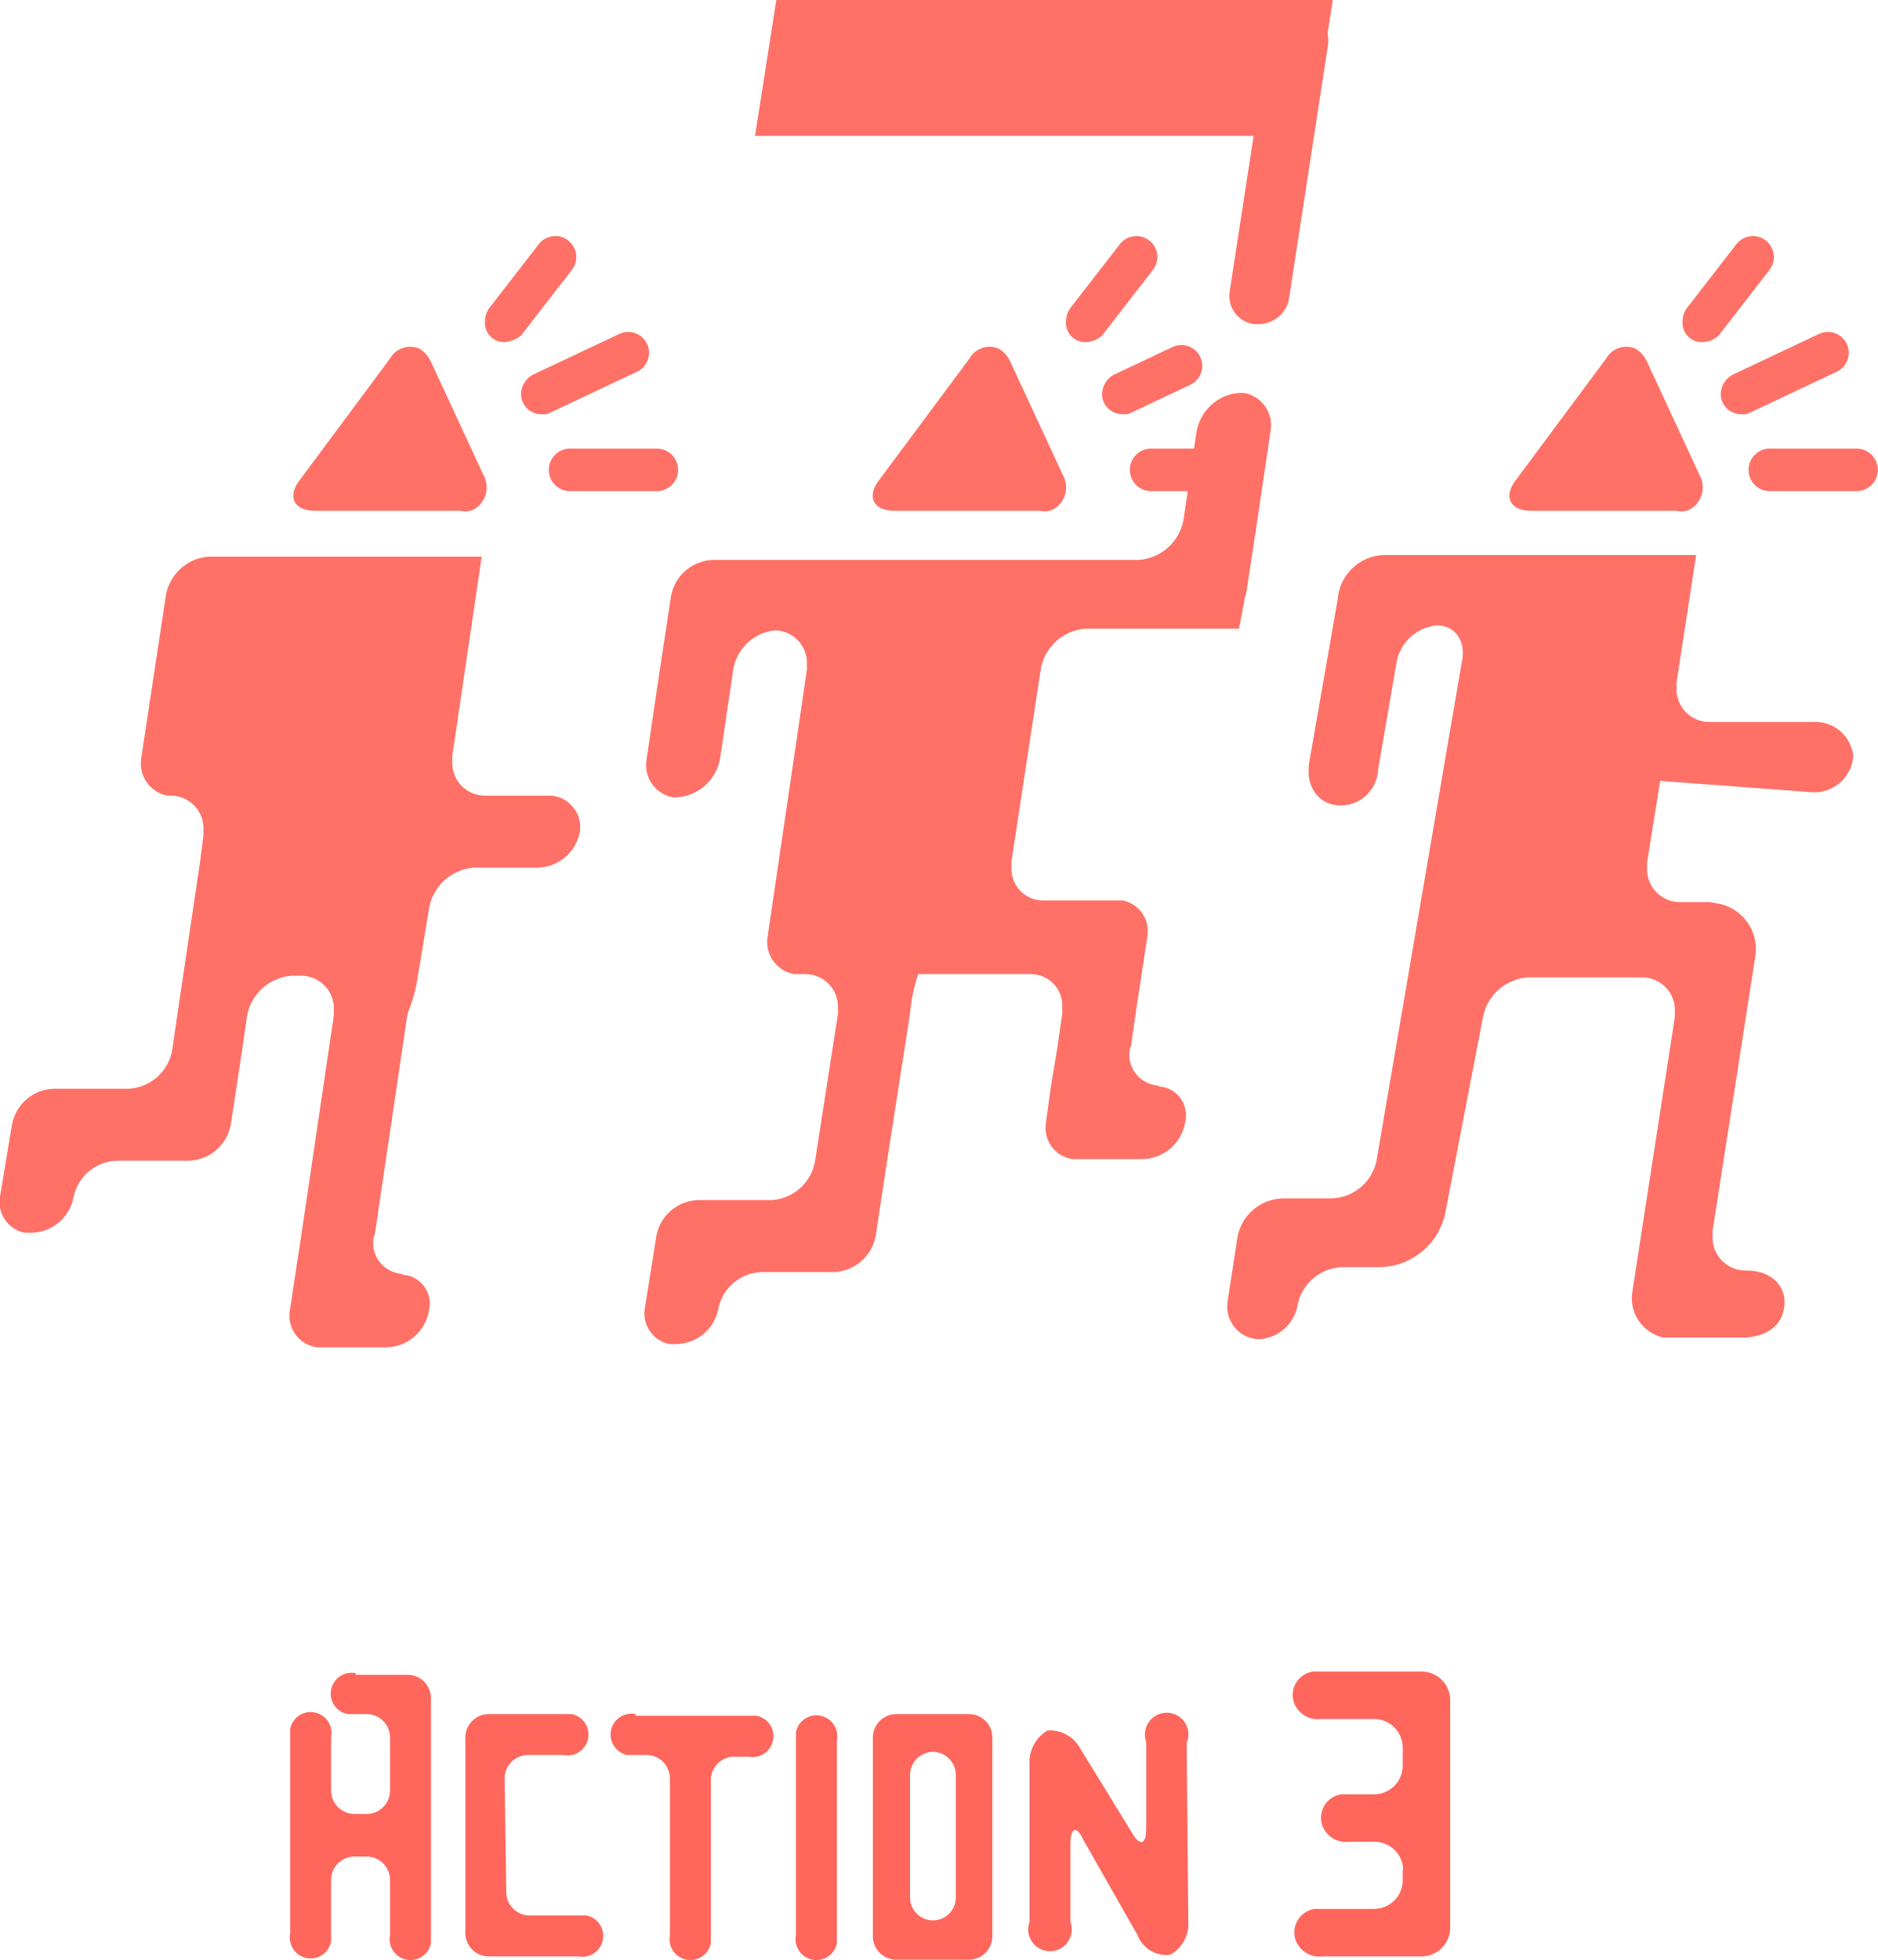
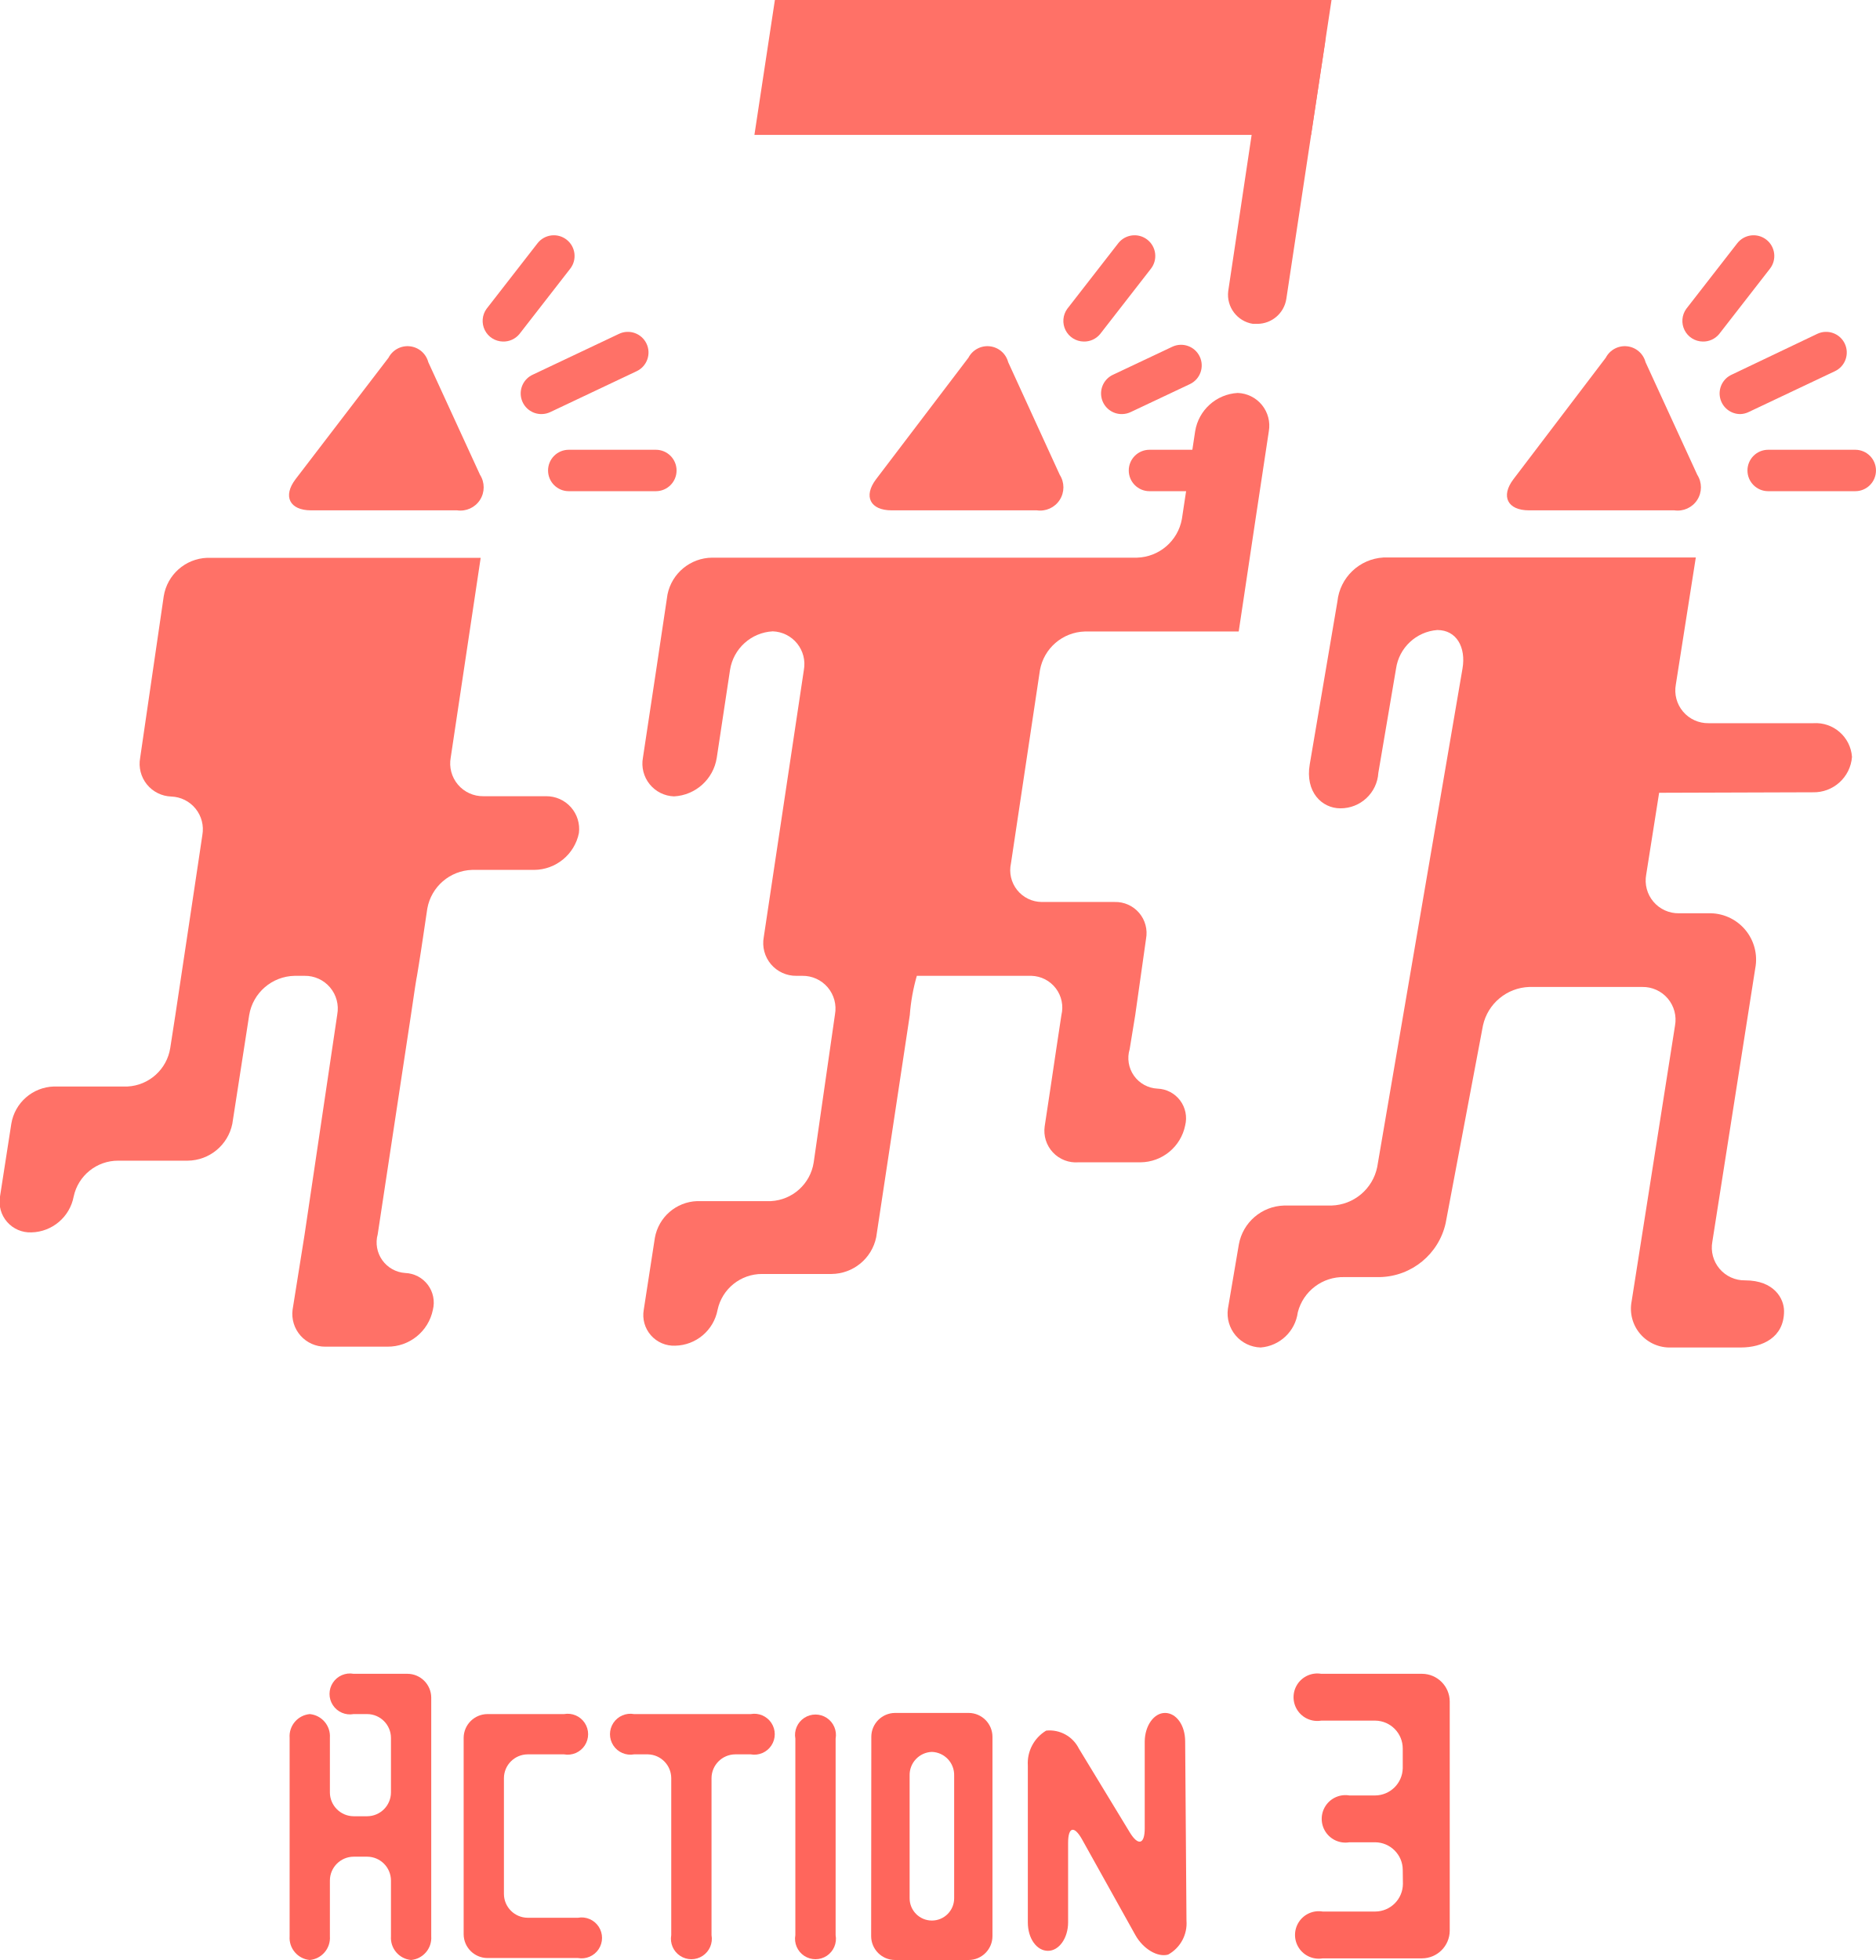
- <svg xmlns="http://www.w3.org/2000/svg" viewBox="0 0 114.73 119.72">
+ <svg xmlns="http://www.w3.org/2000/svg" viewBox="0 0 114.56 119.71">
  <defs>
-     <style>.cls-1{fill:#ff7167;}.cls-2{fill:none;}.cls-3{fill:#ff665c;}</style>
+     <style>.cls-1{fill:#ff7167;}.cls-2{fill:#ff665c;}</style>
  </defs>
  <g id="圖層_2" data-name="圖層 2">
-     <g id="圖層_1-2" data-name="圖層 1">
-       <path class="cls-1" d="M110.83,48.4a2.4,2.4,0,0,0,2.4-2.2,2.32,2.32,0,0,0-2.4-2.1h-6.4a2,2,0,0,1-2-2v-.4l1.2-7.8H84.53a2.92,2.92,0,0,0-2.8,2.7L80,46.5c-.3,1.7.7,2.7,1.9,2.7a2.3,2.3,0,0,0,2.3-2.2l1.1-6.4a2.76,2.76,0,0,1,2.5-2.4c1.2,0,1.8,1.1,1.5,2.3l-5.2,30.4a2.89,2.89,0,0,1-2.8,2.3h-2.9a2.88,2.88,0,0,0-2.8,2.4L75,79.5a2,2,0,0,0,1.8,2.3H77a2.55,2.55,0,0,0,2.3-2.2,2.88,2.88,0,0,1,2.8-2.2h2.2a4.16,4.16,0,0,0,4-3.3L90.63,62a3,3,0,0,1,2.8-2.3h6.9a2,2,0,0,1,2,2v.4l-2.6,16.8a2.46,2.46,0,0,0,1.9,2.8h4.8c1.3,0,2.6-.6,2.6-2.2,0-.8-.6-1.9-2.4-1.9h0a2,2,0,0,1-2-2v-.4l2.6-16.7a2.83,2.83,0,0,0-2.2-3.3c-.2,0-.4-.1-.6-.1h-1.8a2,2,0,0,1-2-2v-.4l.8-5,9.4.7Z" />
-       <path class="cls-1" d="M98.13,21.9a1.41,1.41,0,0,1,1.8-.6,1.78,1.78,0,0,1,.7.8l3.2,6.9a1.55,1.55,0,0,1-.4,2,1.16,1.16,0,0,1-1,.2h-8.9c-1.3,0-1.7-.9-.9-1.9Z" />
-       <path class="cls-1" d="M104,20.9a1.18,1.18,0,0,1-1.2-1.3,1.45,1.45,0,0,1,.2-.7l3.1-4a1.28,1.28,0,0,1,2,1.6l-3.1,4A1.53,1.53,0,0,1,104,20.9Z" />
-       <path class="cls-1" d="M106.43,25.3a1.24,1.24,0,0,1-1.3-1.2,1.39,1.39,0,0,1,.7-1.2l5.3-2.5a1.27,1.27,0,1,1,1.1,2.3l-5.3,2.5A.75.75,0,0,1,106.43,25.3Z" />
-       <path class="cls-1" d="M113.43,30h-5.3a1.3,1.3,0,0,1,0-2.6h5.3a1.3,1.3,0,0,1,0,2.6Z" />
-       <path class="cls-1" d="M30.83,20.9a1.18,1.18,0,0,1-1.2-1.3,1.45,1.45,0,0,1,.2-.7l3.1-4a1.28,1.28,0,0,1,2,1.6l-3.1,4A1.78,1.78,0,0,1,30.83,20.9Z" />
-       <path class="cls-1" d="M33.13,25.3a1.24,1.24,0,0,1-1.3-1.2,1.39,1.39,0,0,1,.7-1.2l5.3-2.5a1.27,1.27,0,1,1,1.1,2.3l-5.3,2.5A.75.75,0,0,1,33.13,25.3Z" />
-       <path class="cls-1" d="M40.13,30h-5.3a1.3,1.3,0,0,1,0-2.6h5.3a1.3,1.3,0,1,1,0,2.6Z" />
-       <path class="cls-1" d="M23.83,21.9a1.41,1.41,0,0,1,1.8-.6,1.78,1.78,0,0,1,.7.8l3.2,6.9a1.55,1.55,0,0,1-.4,2,1.16,1.16,0,0,1-1,.2h-8.9c-1.3,0-1.7-.9-.9-1.9Z" />
-       <path class="cls-1" d="M25.53,59.6s.2-1.1.4-2.4l.3-1.8a3,3,0,0,1,2.7-2.4h3.8a2.69,2.69,0,0,0,2.7-2.2,1.94,1.94,0,0,0-1.7-2.2h-4.1a2,2,0,0,1-2-2v-.4L29.43,34H12.73a2.87,2.87,0,0,0-2.6,2.4l-1.5,9.9a2,2,0,0,0,1.6,2.3h.3a2,2,0,0,1,1.9,2.1V51l-.2,1.6-.7,4.7-.7,4.7-.3,2.1a2.87,2.87,0,0,1-2.6,2.4H3.33a2.68,2.68,0,0,0-2.6,2.2L0,73.1a1.91,1.91,0,0,0,1.5,2.2h.4a2.67,2.67,0,0,0,2.6-2.2,2.77,2.77,0,0,1,2.7-2.2h4.2a2.69,2.69,0,0,0,2.7-2.2l.7-4.6.3-2.1a3,3,0,0,1,2.7-2.4h.6a2,2,0,0,1,2,2V62l-2,13.5-.7,4.6a1.94,1.94,0,0,0,1.7,2.2h4.1a2.69,2.69,0,0,0,2.7-2.2,1.78,1.78,0,0,0-1.3-2.2.76.76,0,0,1-.4-.1,1.88,1.88,0,0,1-1.7-2,.76.76,0,0,1,.1-.4l2-13.5A8.74,8.74,0,0,0,25.53,59.6Z" />
-       <path class="cls-1" d="M66.33,20.9a1.18,1.18,0,0,1-1.2-1.3,1.45,1.45,0,0,1,.2-.7l3.1-4a1.28,1.28,0,1,1,2,1.6l-3.1,4A1.53,1.53,0,0,1,66.33,20.9Z" />
-       <path class="cls-1" d="M68.63,25.3a1.24,1.24,0,0,1-1.3-1.2,1.39,1.39,0,0,1,.7-1.2l3.6-1.7a1.27,1.27,0,0,1,1.1,2.3l-3.6,1.7A.75.75,0,0,1,68.63,25.3Z" />
-       <path class="cls-1" d="M75.63,30h-5.3a1.3,1.3,0,0,1,0-2.6h5.3a1.18,1.18,0,0,1,1.2,1.3,1.13,1.13,0,0,1-1.2,1.3Z" />
-       <path class="cls-1" d="M59.23,21.9a1.41,1.41,0,0,1,1.8-.6,1.78,1.78,0,0,1,.7.8l3.2,6.9a1.55,1.55,0,0,1-.4,2,1.16,1.16,0,0,1-1,.2h-8.9c-1.3,0-1.7-.9-.9-1.9Z" />
-       <path class="cls-1" d="M76.13,36.3l.7-4.6.8-5.4A2,2,0,0,0,76,24h-.3a2.87,2.87,0,0,0-2.6,2.4l-.8,5.4a3,3,0,0,1-2.7,2.4H43.73A2.69,2.69,0,0,0,41,36.4l-.7,4.6-.8,5.4a2,2,0,0,0,1.6,2.3h.3A2.87,2.87,0,0,0,44,46.3l.8-5.4a2.87,2.87,0,0,1,2.6-2.4,2,2,0,0,1,1.9,2.1v.3l-2.4,16.3a2,2,0,0,0,1.6,2.3h.7a2,2,0,0,1,2,2v.4l-1.4,9a2.87,2.87,0,0,1-2.6,2.4h-4.5a2.68,2.68,0,0,0-2.6,2.2l-.7,4.4a1.91,1.91,0,0,0,1.5,2.2h.4a2.67,2.67,0,0,0,2.6-2.2,2.77,2.77,0,0,1,2.7-2.2h4.2a2.69,2.69,0,0,0,2.7-2.2l.7-4.6,1.4-9a10.26,10.26,0,0,1,.5-2.4H63a1.92,1.92,0,0,1,1.9,2v.4l-.3,2.1-.4,2.4-.3,2.2a1.93,1.93,0,0,0,1.6,2.2h4.2a2.69,2.69,0,0,0,2.7-2.2,1.78,1.78,0,0,0-1.3-2.2.76.76,0,0,1-.4-.1,1.88,1.88,0,0,1-1.7-2,.76.76,0,0,1,.1-.4l.3-2.1.7-4.6a1.91,1.91,0,0,0-1.5-2.2h-4.9a1.92,1.92,0,0,1-1.9-2v-.4l1.8-11.8a3,3,0,0,1,2.7-2.4h9.4l.4-2.1Z" />
-       <line class="cls-2" x1="76.93" y1="18" x2="79.23" y2="2.4" />
-       <path class="cls-1" d="M76.93,19.8h-.3a1.73,1.73,0,0,1-1.5-2l2.4-15.6A1.76,1.76,0,0,1,79.63.7a1.81,1.81,0,0,1,1.5,2.1h0l-2.4,15.6A1.92,1.92,0,0,1,76.93,19.8Z" />
-       <polygon class="cls-1" points="80.13 8.3 46.13 8.3 47.43 0 81.43 0 80.13 8.3" />
-       <path class="cls-3" d="M30.83,108.6a1.43,1.43,0,0,1,1.4-1.4h2.2a1.27,1.27,0,1,0,.5-2.5h-5.1a1.43,1.43,0,0,0-1.4,1.4v12a1.43,1.43,0,0,0,1.4,1.4h5.5a1.27,1.27,0,1,0,.5-2.5h-3.5a1.43,1.43,0,0,1-1.4-1.4l-.1-7Z" />
-       <path class="cls-3" d="M53.33,118.3a1.43,1.43,0,0,0,1.4,1.4h4.5a1.43,1.43,0,0,0,1.4-1.4V106.1a1.43,1.43,0,0,0-1.4-1.4h-4.5a1.43,1.43,0,0,0-1.4,1.4ZM57,107a1.43,1.43,0,0,1,1.4,1.4v7.5a1.4,1.4,0,0,1-2.8,0h0v-7.5A1.43,1.43,0,0,1,57,107Z" />
-       <path class="cls-3" d="M48.63,118.2a1.27,1.27,0,1,0,2.5.5V106.3a1.27,1.27,0,0,0-2.5-.5v12.4Z" />
-       <path class="cls-3" d="M38.83,104.7a1.27,1.27,0,0,0-.5,2.5h1.2a1.43,1.43,0,0,1,1.4,1.4v9.6a1.27,1.27,0,1,0,2.5.5v-10a1.43,1.43,0,0,1,1.4-1.4h.9a1.27,1.27,0,1,0,.5-2.5h-7.4Z" />
-       <path class="cls-3" d="M21.73,102.2a1.27,1.27,0,1,0-.5,2.5h1.2a1.43,1.43,0,0,1,1.4,1.4v3.3a1.43,1.43,0,0,1-1.4,1.4h-.8a1.43,1.43,0,0,1-1.4-1.4v-3.3a1.27,1.27,0,1,0-2.5-.5v12.5a1.27,1.27,0,1,0,2.5.5v-3.8a1.43,1.43,0,0,1,1.4-1.4h.8a1.43,1.43,0,0,1,1.4,1.4v3.4a1.27,1.27,0,1,0,2.5.5v-15a1.43,1.43,0,0,0-1.4-1.4h-3.2Z" />
-       <path class="cls-3" d="M72.53,106.4a1.33,1.33,0,1,0-2.5,0v5.3c0,1-.4,1.1-.9.2L66,106.8a2.11,2.11,0,0,0-2-1.1,2.26,2.26,0,0,0-1.1,2.1v9.6a1.33,1.33,0,1,0,2.5,0v-4.8c0-1,.4-1.1.8-.2l3.3,5.8a1.88,1.88,0,0,0,2,1.2,2.17,2.17,0,0,0,1.1-2.1l-.1-10.9Z" />
-       <path class="cls-3" d="M85.73,114.2a1.75,1.75,0,0,0-1.7-1.7h-1.6a1.54,1.54,0,0,1-1.7-1.2,1.46,1.46,0,0,1,1.2-1.7H84a1.75,1.75,0,0,0,1.7-1.7v-1.2A1.75,1.75,0,0,0,84,105h-3.3a1.54,1.54,0,0,1-1.7-1.2,1.46,1.46,0,0,1,1.2-1.7h6.7a1.75,1.75,0,0,1,1.7,1.7v14a1.75,1.75,0,0,1-1.7,1.7h-6.1a1.54,1.54,0,0,1-1.7-1.2,1.46,1.46,0,0,1,1.2-1.7H84a1.75,1.75,0,0,0,1.7-1.7v-.7Z" />
+     <g id="重要時點">
+       <path class="cls-1" d="M110.72,48.39a2.34,2.34,0,0,0,2.4-2.16,2.22,2.22,0,0,0-2.36-2.06h-6.4a2,2,0,0,1-2-2.36l1.22-7.76H84.5a3,3,0,0,0-2.81,2.68L80,46.68c-.29,1.69.74,2.69,1.87,2.69a2.31,2.31,0,0,0,2.32-2.17l1.08-6.36a2.76,2.76,0,0,1,2.52-2.36c1.18,0,1.76,1.06,1.54,2.35L84.12,71.28a2.94,2.94,0,0,1-2.79,2.35h-2.9A2.89,2.89,0,0,0,75.67,76L75,79.94a2.08,2.08,0,0,0,2,2.36,2.48,2.48,0,0,0,2.27-2.15A2.86,2.86,0,0,1,82.12,78H84.3a4.21,4.21,0,0,0,4-3.29l2.28-12.08a3,3,0,0,1,2.83-2.35h6.9a2,2,0,0,1,2,2.36L99.66,79.48a2.37,2.37,0,0,0,2.41,2.82h4.26c1.32,0,2.64-.61,2.64-2.22,0-.76-.6-1.88-2.38-1.88h0a2,2,0,0,1-2-2.36l2.62-16.69a2.83,2.83,0,0,0-2.88-3.37h-1.78a2,2,0,0,1-2-2.36l.79-5Z" />
+       <path class="cls-1" d="M98.08,21.85a1.31,1.31,0,0,1,2.43.27L103.67,29a1.42,1.42,0,0,1-1.4,2.17H93.39c-1.31,0-1.74-.86-.95-1.9Z" />
+       <path class="cls-1" d="M104,20.86a1.26,1.26,0,0,1-1-2l3.11-4a1.26,1.26,0,1,1,2,1.55l-3.11,4A1.26,1.26,0,0,1,104,20.86Z" />
+       <path class="cls-1" d="M106.32,25.29a1.26,1.26,0,0,1-.54-2.41L111,20.39a1.26,1.26,0,0,1,1.08,2.28l-5.26,2.49A1.26,1.26,0,0,1,106.32,25.29Z" />
+       <path class="cls-1" d="M113.29,30H108a1.26,1.26,0,0,1,0-2.53h5.32a1.26,1.26,0,1,1,0,2.53Z" />
+       <path class="cls-1" d="M30.72,20.86a1.26,1.26,0,0,1-1-2l3.11-4a1.26,1.26,0,1,1,2,1.55l-3.11,4A1.26,1.26,0,0,1,30.72,20.86Z" />
+       <path class="cls-1" d="M33.09,25.29a1.26,1.26,0,0,1-.54-2.41l5.26-2.49a1.26,1.26,0,0,1,1.08,2.28l-5.26,2.49A1.26,1.26,0,0,1,33.09,25.29Z" />
+       <path class="cls-1" d="M40.06,30H34.74a1.26,1.26,0,1,1,0-2.53h5.32a1.26,1.26,0,0,1,0,2.53Z" />
+       <path class="cls-1" d="M23.73,21.85a1.31,1.31,0,0,1,2.43.27L29.32,29a1.42,1.42,0,0,1-1.4,2.17H19c-1.31,0-1.74-.86-.95-1.9Z" />
+       <path class="cls-1" d="M25.47,59.6s.18-1.06.37-2.36l.26-1.75a2.87,2.87,0,0,1,2.74-2.36h3.79a2.81,2.81,0,0,0,2.73-2.25,2,2,0,0,0-2-2.25H29.53a2,2,0,0,1-2-2.36l1.83-12.2H12.65A2.79,2.79,0,0,0,10,36.42L8.56,46.29a2,2,0,0,0,1.9,2.36A2,2,0,0,1,12.36,51l-.24,1.61-.7,4.67L10.71,62,10.4,64a2.79,2.79,0,0,1-2.61,2.36H3.29A2.72,2.72,0,0,0,.69,68.64L0,73.08a1.87,1.87,0,0,0,1.92,2.19,2.69,2.69,0,0,0,2.58-2.19,2.77,2.77,0,0,1,2.72-2.19h4.24a2.81,2.81,0,0,0,2.73-2.25L14.91,64,15.22,62A2.87,2.87,0,0,1,18,59.6h.6a2,2,0,0,1,2,2.36l-2,13.47L17.87,80a2,2,0,0,0,2,2.25h3.79A2.81,2.81,0,0,0,26.44,80a1.81,1.81,0,0,0-1.69-2.25,1.87,1.87,0,0,1-1.68-2.36L25.1,62C25.29,60.66,25.46,59.6,25.47,59.6Z" />
+       <path class="cls-1" d="M66.19,20.86a1.26,1.26,0,0,1-1-2l3.11-4a1.26,1.26,0,1,1,2,1.55l-3.11,4A1.26,1.26,0,0,1,66.19,20.86Z" />
+       <path class="cls-1" d="M68.56,25.29A1.26,1.26,0,0,1,68,22.88l3.6-1.7a1.26,1.26,0,0,1,1.08,2.28l-3.6,1.7A1.26,1.26,0,0,1,68.56,25.29Z" />
+       <path class="cls-1" d="M75.53,30H70.21a1.26,1.26,0,1,1,0-2.53h5.32a1.26,1.26,0,0,1,0,2.53Z" />
+       <path class="cls-1" d="M59.15,21.85a1.31,1.31,0,0,1,2.43.27L64.73,29a1.42,1.42,0,0,1-1.4,2.17H54.46c-1.31,0-1.74-.86-.95-1.9Z" />
+       <path class="cls-1" d="M76,36.31l.69-4.61.81-5.36A2,2,0,0,0,75.6,24,2.79,2.79,0,0,0,73,26.34l-.81,5.36a2.87,2.87,0,0,1-2.74,2.36H43.5a2.81,2.81,0,0,0-2.73,2.25l-.69,4.61-.81,5.36a2,2,0,0,0,1.9,2.36,2.79,2.79,0,0,0,2.61-2.36l.81-5.36a2.79,2.79,0,0,1,2.61-2.36,2,2,0,0,1,1.9,2.36L46.65,57.24a2,2,0,0,0,2,2.36H49a2,2,0,0,1,2,2.36L49.7,71a2.79,2.79,0,0,1-2.61,2.36H42.58A2.72,2.72,0,0,0,40,75.6L39.32,80a1.87,1.87,0,0,0,1.92,2.19A2.69,2.69,0,0,0,43.83,80a2.77,2.77,0,0,1,2.72-2.19h4.24a2.81,2.81,0,0,0,2.73-2.25L54.21,71l1.36-9A11.8,11.8,0,0,1,56,59.6H63A1.94,1.94,0,0,1,64.83,62l-.32,2.12-.36,2.42-.34,2.25a1.93,1.93,0,0,0,2.06,2.2h3.79a2.81,2.81,0,0,0,2.73-2.25,1.81,1.81,0,0,0-1.69-2.25A1.87,1.87,0,0,1,69,64.08L69.34,62,70,57.34a1.9,1.9,0,0,0-1.92-2.25H63.63a1.94,1.94,0,0,1-1.88-2.36l1.77-11.8a2.87,2.87,0,0,1,2.74-2.36h9.4L76,36.31Z" />
+       <line class="cls-1" x1="76.79" y1="17.98" x2="79.15" y2="2.36" />
+       <path class="cls-1" d="M76.8,19.78l-.27,0a1.8,1.8,0,0,1-1.51-2L77.37,2.1a1.8,1.8,0,1,1,3.56.54L78.57,18.25A1.8,1.8,0,0,1,76.8,19.78Z" />
+       <polygon class="cls-1" points="80.08 8.24 46.08 8.24 47.33 0 81.33 0 80.08 8.24" />
+       <path class="cls-2" d="M30.78,108.6a1.46,1.46,0,0,1,1.45-1.45h2.22a1.25,1.25,0,1,0,0-2.46H29.77a1.46,1.46,0,0,0-1.45,1.45v12a1.46,1.46,0,0,0,1.45,1.45H35.3a1.25,1.25,0,1,0,0-2.46H32.23a1.46,1.46,0,0,1-1.45-1.45Z" />
+       <path class="cls-2" d="M53.21,118.26a1.46,1.46,0,0,0,1.45,1.45h4.51a1.46,1.46,0,0,0,1.45-1.45V106.07a1.46,1.46,0,0,0-1.45-1.45H54.67a1.46,1.46,0,0,0-1.45,1.45ZM56.92,107a1.41,1.41,0,0,1,1.36,1.45v7.49a1.36,1.36,0,1,1-2.72,0v-7.49A1.41,1.41,0,0,1,56.92,107Z" />
+       <path class="cls-2" d="M48.58,118.19a1.25,1.25,0,1,0,2.46,0v-12a1.25,1.25,0,1,0-2.46,0Z" />
+       <path class="cls-2" d="M38.73,104.69a1.25,1.25,0,1,0,0,2.46h.85A1.46,1.46,0,0,1,41,108.6v9.59a1.25,1.25,0,1,0,2.46,0V108.6a1.46,1.46,0,0,1,1.45-1.45h.94a1.25,1.25,0,1,0,0-2.46Z" />
+       <path class="cls-2" d="M21.6,102.23a1.25,1.25,0,1,0,0,2.46h.83a1.46,1.46,0,0,1,1.45,1.45v3.34a1.46,1.46,0,0,1-1.45,1.45H21.6a1.46,1.46,0,0,1-1.45-1.45v-3.34a1.36,1.36,0,0,0-1.23-1.45,1.36,1.36,0,0,0-1.23,1.45v12.12a1.36,1.36,0,0,0,1.23,1.45,1.36,1.36,0,0,0,1.23-1.45v-3.41a1.46,1.46,0,0,1,1.45-1.45h.83a1.46,1.46,0,0,1,1.45,1.45v3.41a1.36,1.36,0,0,0,1.23,1.45,1.36,1.36,0,0,0,1.23-1.45V103.68a1.46,1.46,0,0,0-1.45-1.45Z" />
+       <path class="cls-2" d="M72.39,106.36c0-1-.55-1.74-1.23-1.74s-1.23.78-1.24,1.74l0,5.31c0,1-.41,1.07-.91.25l-3.11-5.12a2,2,0,0,0-2-1.1,2.32,2.32,0,0,0-1.12,2.14v9.57c0,1,.55,1.74,1.23,1.74s1.23-.78,1.23-1.74v-4.85c0-1,.38-1.06.85-.22l3.26,5.85c.47.84,1.35,1.37,2,1.19a2.18,2.18,0,0,0,1.12-2.08Z" />
+       <path class="cls-2" d="M85.68,114.21A1.7,1.7,0,0,0,84,112.52H82.42a1.45,1.45,0,1,1,0-2.86H84A1.7,1.7,0,0,0,85.68,108v-1.19A1.7,1.7,0,0,0,84,105.09h-3.3a1.45,1.45,0,1,1,0-2.86h6.16a1.7,1.7,0,0,1,1.69,1.69v14a1.7,1.7,0,0,1-1.69,1.69H80.79a1.45,1.45,0,1,1,0-2.86H84a1.7,1.7,0,0,0,1.69-1.69Z" />
    </g>
  </g>
</svg>
